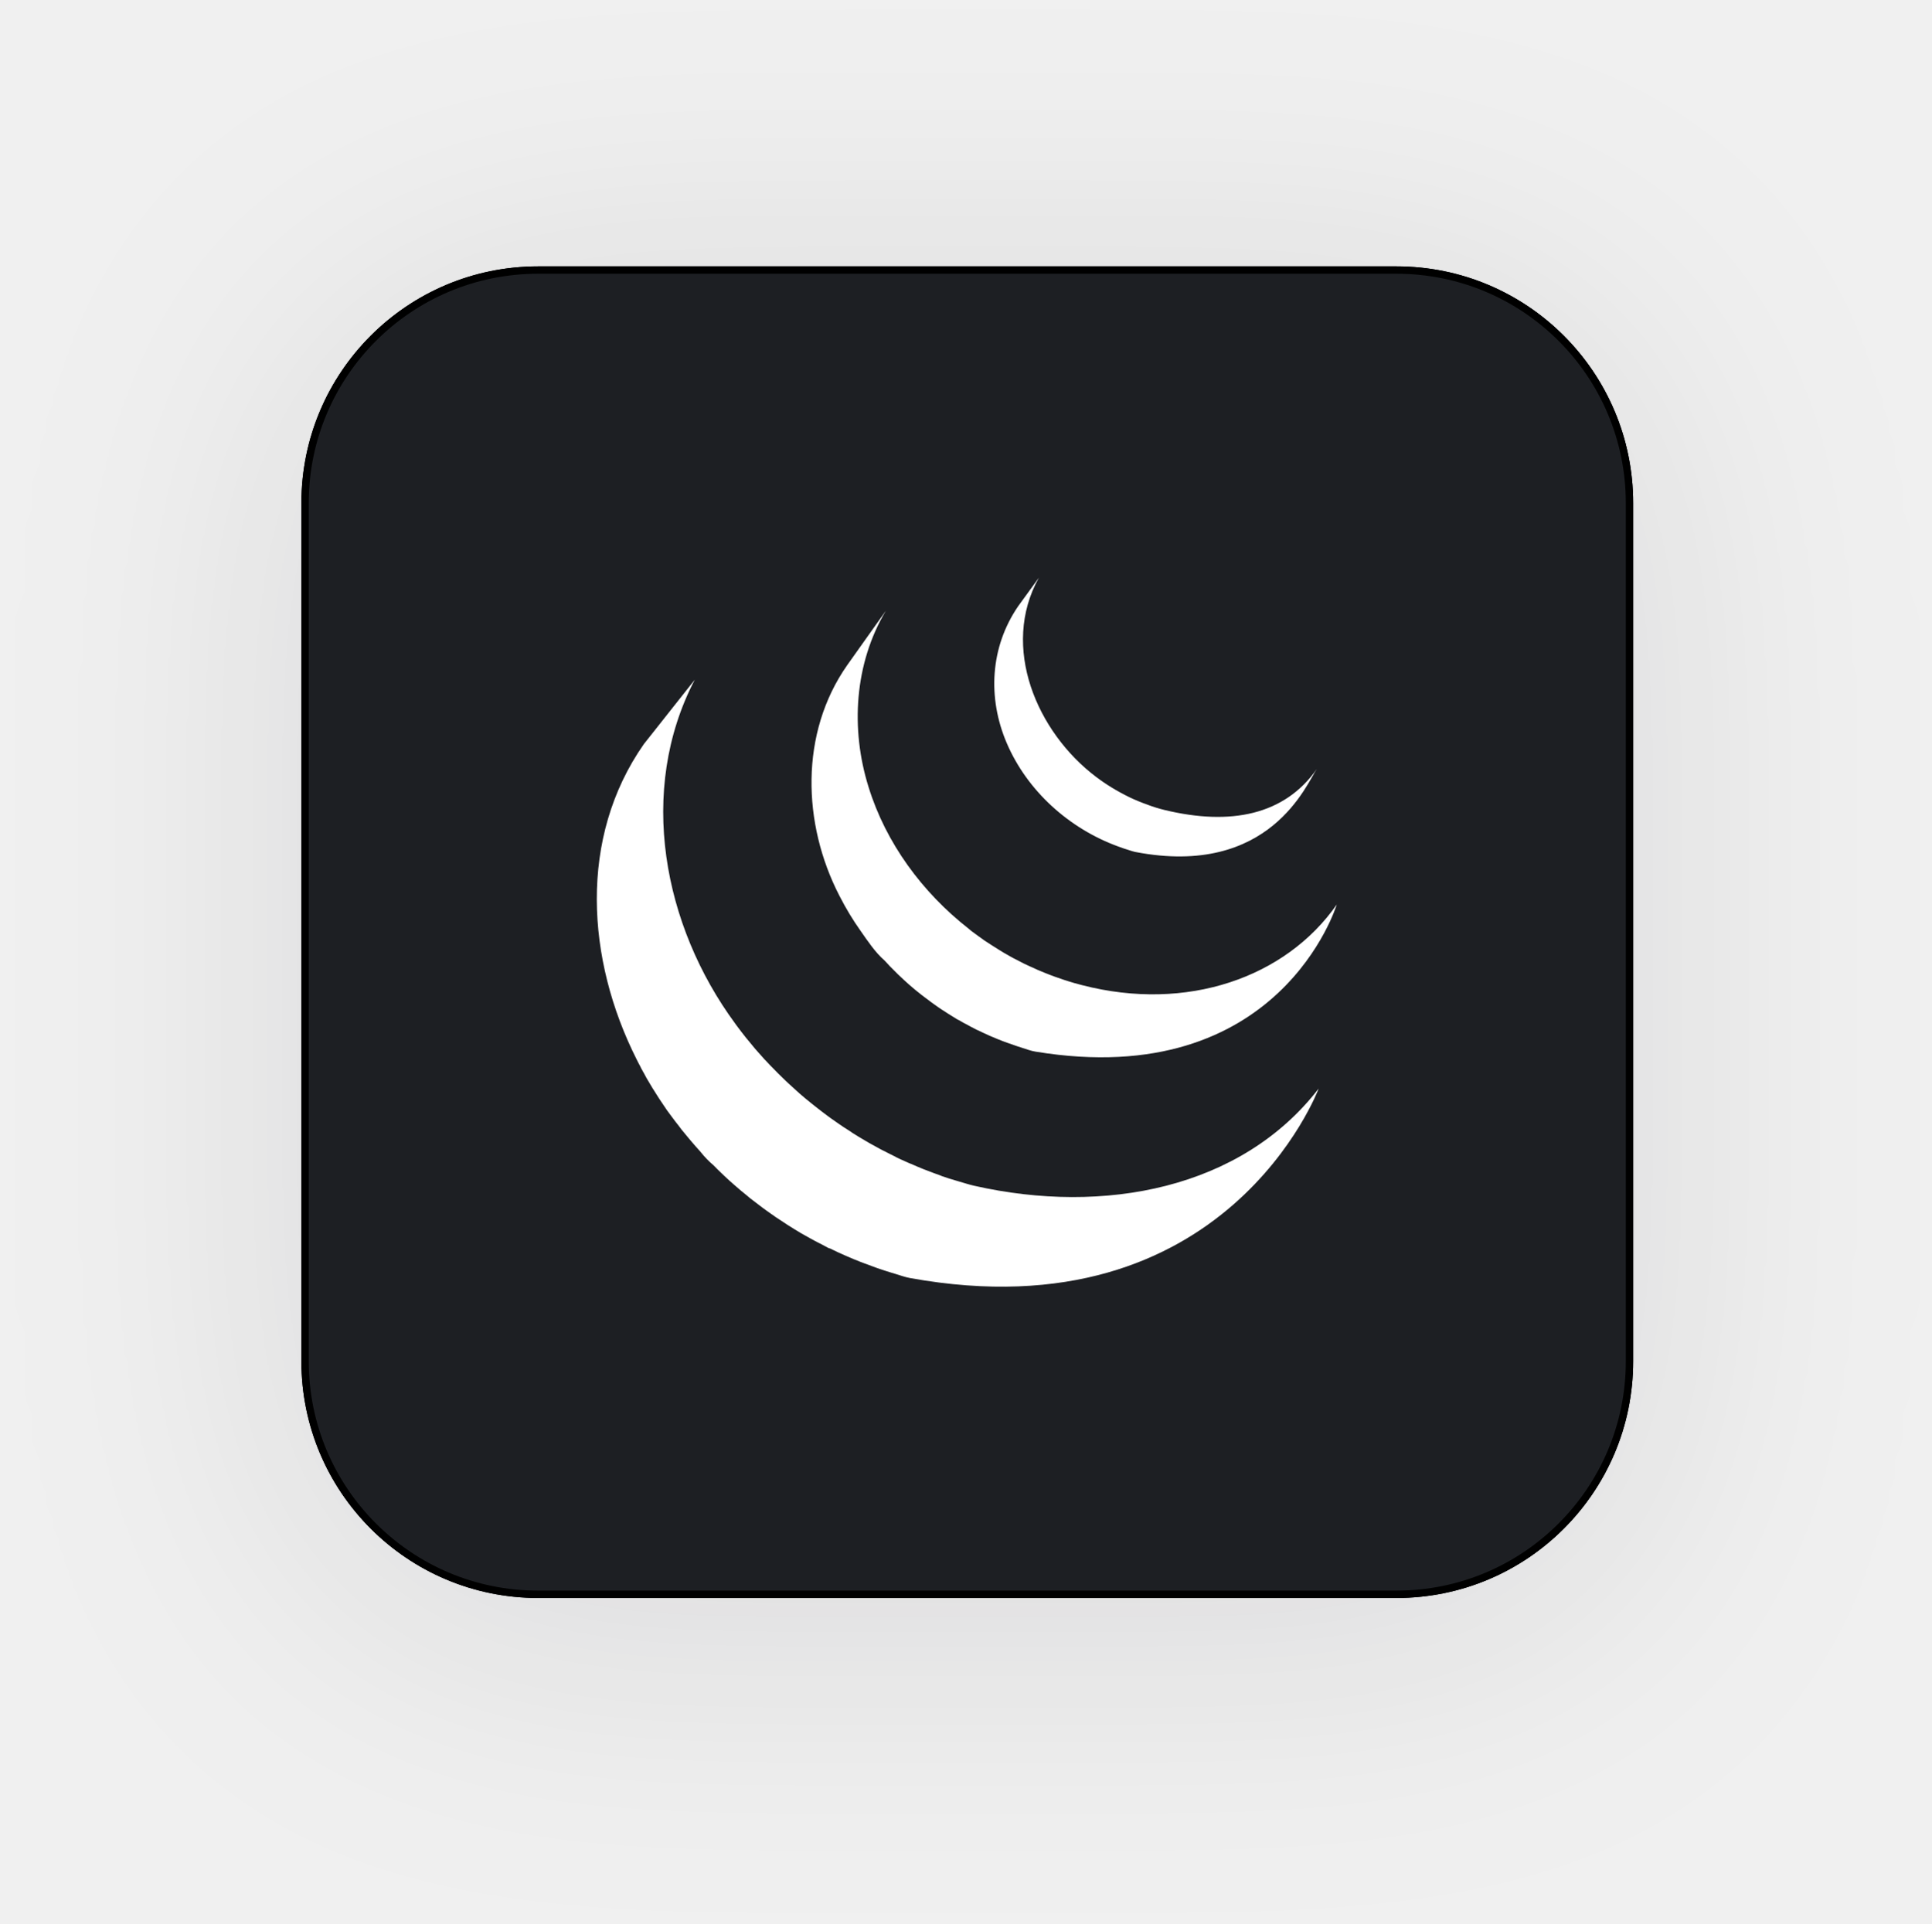
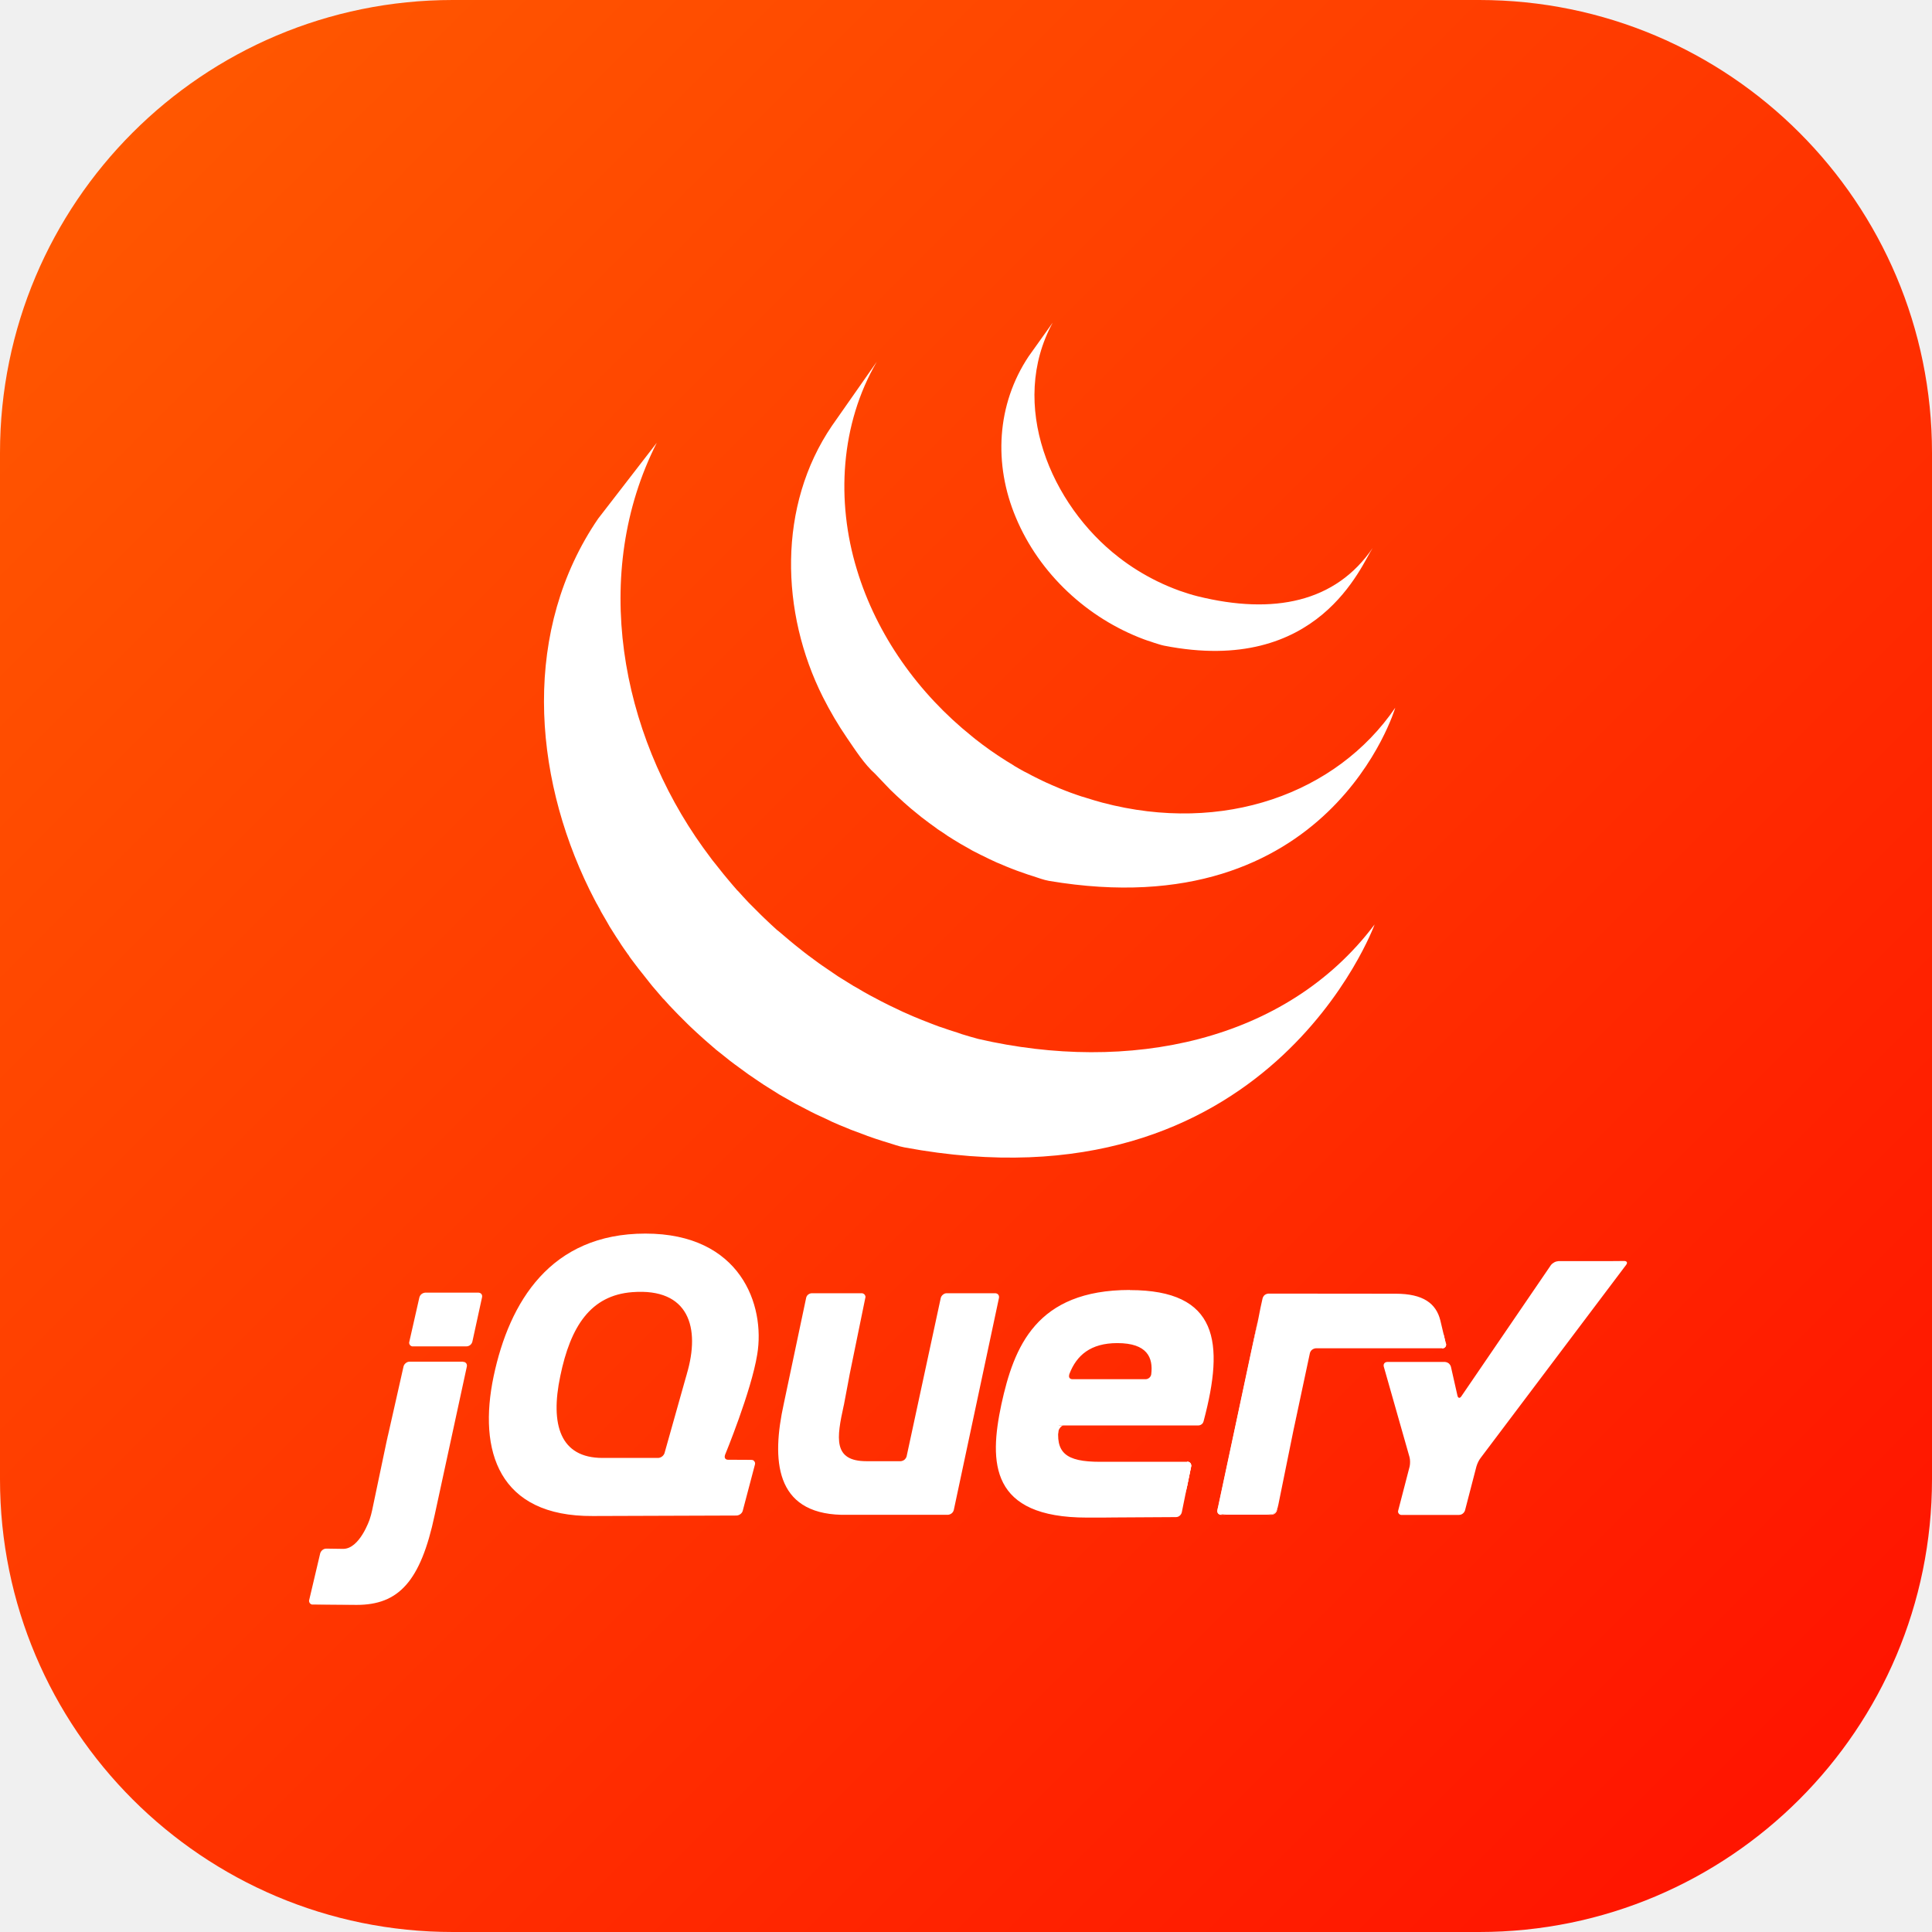
- <svg viewBox="0 0 261 260" fill="none" class="h-20 md:h-24 w-auto">
-   <g filter="url(#filter0_d_301_8874)">
-     <rect x="40.724" y="36" width="180" height="180" rx="32" fill="#1D1F23" />
-     <rect x="41.224" y="36.5" width="179" height="179" rx="31.5" stroke="black" />
+ <svg xmlns="http://www.w3.org/2000/svg" width="16" height="16" viewBox="0 0 16 16" fill="none">
+   <g clip-path="url(#clip0_1387_593)">
+     <path d="M12.25 0H3.75C1.679 0 0 1.679 0 3.75V12.25C0 14.321 1.679 16 3.75 16H12.25C14.321 16 16 14.321 16 12.25V3.75C16 1.679 14.321 0 12.25 0Z" fill="url(#paint0_linear_1387_593)" />
+     <path d="M4.953 4.296C4.329 5.21 4.406 6.398 4.882 7.368L4.917 7.437L4.94 7.481C4.945 7.489 4.95 7.497 4.954 7.506C4.963 7.521 4.971 7.536 4.978 7.551L5.024 7.63L5.049 7.674L5.102 7.758L5.126 7.794C5.149 7.832 5.176 7.869 5.202 7.906L5.205 7.909C5.209 7.915 5.213 7.921 5.216 7.927C5.239 7.959 5.264 7.99 5.287 8.021L5.314 8.055L5.378 8.136L5.402 8.166C5.432 8.201 5.462 8.236 5.492 8.271L5.494 8.272C5.495 8.274 5.497 8.275 5.498 8.276C5.527 8.31 5.558 8.342 5.589 8.374L5.618 8.404L5.691 8.477L5.721 8.506C5.754 8.537 5.787 8.568 5.821 8.598L5.84 8.615L5.93 8.693L5.968 8.723L6.043 8.783L6.084 8.814L6.199 8.898C6.202 8.9 6.205 8.902 6.208 8.904C6.235 8.923 6.263 8.942 6.29 8.96L6.326 8.984L6.455 9.065L6.49 9.085L6.587 9.14C6.605 9.15 6.623 9.159 6.641 9.168L6.71 9.204L6.726 9.212L6.754 9.226L6.864 9.277L6.888 9.289C6.93 9.308 6.973 9.326 7.016 9.343L7.047 9.356L7.168 9.401L7.183 9.407C7.227 9.423 7.272 9.438 7.317 9.452L7.35 9.462C7.397 9.476 7.441 9.493 7.489 9.502C10.507 10.064 11.384 7.656 11.384 7.656C10.648 8.633 9.341 8.89 8.102 8.604C8.056 8.592 8.01 8.578 7.964 8.564L7.93 8.552C7.885 8.538 7.841 8.524 7.797 8.508L7.778 8.502C7.739 8.487 7.7 8.473 7.661 8.457L7.628 8.444C7.585 8.427 7.543 8.409 7.501 8.39L7.476 8.379L7.369 8.328L7.339 8.313C7.311 8.299 7.283 8.285 7.256 8.27L7.201 8.241C7.167 8.222 7.134 8.204 7.102 8.184L7.068 8.165C7.025 8.139 6.982 8.112 6.939 8.085C6.928 8.077 6.916 8.069 6.904 8.061L6.813 7.999L6.783 7.978L6.696 7.914L6.658 7.885L6.579 7.822L6.545 7.794L6.447 7.711C6.443 7.708 6.439 7.705 6.435 7.702C6.401 7.671 6.366 7.639 6.333 7.607L6.304 7.579L6.23 7.505L6.201 7.476C6.171 7.444 6.14 7.411 6.111 7.378C6.109 7.377 6.108 7.375 6.106 7.374C6.075 7.339 6.045 7.303 6.015 7.267L5.991 7.238L5.925 7.155L5.9 7.124L5.824 7.021C5.137 6.066 4.891 4.749 5.439 3.667L4.953 4.296ZM6.89 3.526C6.439 4.188 6.463 5.073 6.815 5.773C6.874 5.89 6.941 6.004 7.015 6.112C7.083 6.211 7.158 6.329 7.247 6.408C7.28 6.443 7.314 6.479 7.349 6.515C7.357 6.524 7.366 6.532 7.375 6.542C7.409 6.575 7.444 6.608 7.479 6.639L7.483 6.643C7.523 6.679 7.563 6.713 7.605 6.746L7.632 6.768C7.674 6.8 7.716 6.832 7.759 6.862C7.76 6.863 7.761 6.864 7.762 6.865C7.781 6.878 7.801 6.891 7.82 6.903C7.829 6.909 7.838 6.916 7.847 6.922C7.878 6.942 7.909 6.961 7.941 6.98L7.954 6.988L8.037 7.035C8.046 7.041 8.056 7.046 8.066 7.051L8.125 7.081C8.128 7.083 8.131 7.084 8.134 7.085C8.174 7.106 8.214 7.124 8.255 7.143C8.264 7.147 8.273 7.15 8.282 7.154C8.314 7.168 8.347 7.182 8.381 7.195L8.423 7.211C8.453 7.222 8.484 7.233 8.514 7.243L8.555 7.256C8.599 7.27 8.642 7.287 8.687 7.295C11.017 7.688 11.555 5.861 11.555 5.861C11.07 6.572 10.131 6.912 9.129 6.647C9.085 6.635 9.041 6.622 8.997 6.608C8.984 6.604 8.971 6.599 8.957 6.596C8.926 6.586 8.896 6.575 8.865 6.564L8.823 6.548C8.79 6.536 8.757 6.521 8.724 6.507C8.715 6.503 8.706 6.5 8.697 6.495C8.656 6.478 8.616 6.458 8.576 6.438C8.555 6.428 8.535 6.417 8.515 6.406L8.479 6.388C8.453 6.374 8.428 6.359 8.402 6.344L8.384 6.332C8.352 6.313 8.321 6.294 8.291 6.274C8.281 6.267 8.272 6.262 8.262 6.255L8.202 6.214C8.159 6.184 8.117 6.152 8.076 6.12L8.048 6.097C7.609 5.745 7.261 5.263 7.096 4.716C6.923 4.149 6.96 3.513 7.261 2.996L6.89 3.526ZM8.519 2.951C8.253 3.35 8.227 3.845 8.413 4.286C8.608 4.753 9.007 5.12 9.472 5.294C9.491 5.301 9.511 5.308 9.531 5.314L9.557 5.323C9.584 5.331 9.611 5.341 9.64 5.347C10.926 5.6 11.275 4.675 11.368 4.538C11.062 4.987 10.549 5.094 9.918 4.938C9.869 4.926 9.814 4.908 9.765 4.891C9.703 4.868 9.643 4.843 9.584 4.814C9.472 4.759 9.365 4.693 9.266 4.616C8.701 4.18 8.35 3.349 8.718 2.672M5.678 11.418L5.59 11.727L5.678 11.418V11.418ZM8.239 10.71H7.84C7.829 10.71 7.818 10.714 7.809 10.722C7.8 10.729 7.794 10.738 7.791 10.749L7.508 12.062C7.505 12.072 7.498 12.082 7.49 12.089C7.481 12.096 7.47 12.1 7.459 12.101H7.176C6.896 12.101 6.929 11.907 6.987 11.642L6.989 11.634L7.023 11.454L7.037 11.379L7.166 10.749C7.168 10.745 7.168 10.739 7.167 10.735C7.166 10.73 7.163 10.725 7.16 10.721C7.157 10.718 7.153 10.714 7.149 10.713C7.144 10.71 7.139 10.71 7.134 10.71H6.724C6.713 10.71 6.702 10.714 6.693 10.721C6.684 10.728 6.678 10.738 6.676 10.749L6.491 11.625C6.389 12.089 6.416 12.531 6.968 12.545L6.984 12.545H7.85C7.862 12.544 7.872 12.54 7.881 12.533C7.89 12.526 7.896 12.516 7.899 12.505L8.273 10.749C8.277 10.727 8.263 10.71 8.241 10.71L8.239 10.71ZM9.833 12.105C9.855 12.105 9.868 12.123 9.865 12.145L9.826 12.335L9.833 12.105Z" fill="white" />
+     <path d="M8.764 11.861C8.764 11.841 8.787 11.805 8.809 11.805L8.759 11.804C8.736 12.03 8.764 11.861 8.764 11.861ZM9.832 12.105C9.854 12.105 9.868 12.123 9.864 12.145L9.819 12.365L9.832 12.105ZM9.089 12.568H9.071H9.092H9.089ZM3.218 11.866L3.28 11.591L3.209 11.905L3.201 11.945L3.218 11.866L3.218 11.866ZM3.961 10.705H3.522C3.511 10.706 3.5 10.71 3.491 10.717C3.482 10.724 3.476 10.734 3.473 10.745L3.39 11.111C3.388 11.116 3.388 11.121 3.389 11.126C3.39 11.13 3.392 11.135 3.395 11.139C3.398 11.143 3.402 11.146 3.407 11.148C3.411 11.15 3.416 11.151 3.421 11.15H3.863C3.874 11.15 3.885 11.146 3.894 11.139C3.903 11.132 3.909 11.122 3.912 11.111L3.992 10.744C3.997 10.722 3.983 10.705 3.96 10.705L3.961 10.705ZM2.591 13.288L2.953 13.291C2.846 13.291 2.67 13.289 2.591 13.288L2.591 13.288Z" fill="white" />
+     <path d="M3.833 11.277H3.391C3.38 11.277 3.369 11.281 3.36 11.289C3.351 11.296 3.345 11.305 3.342 11.316L3.218 11.866L3.2 11.945L3.082 12.507C3.077 12.533 3.069 12.559 3.061 12.584C3.061 12.584 2.978 12.83 2.84 12.827L2.702 12.825C2.691 12.825 2.68 12.829 2.671 12.836C2.662 12.843 2.656 12.852 2.652 12.863L2.561 13.249C2.559 13.253 2.559 13.258 2.56 13.263C2.561 13.268 2.563 13.273 2.566 13.277C2.569 13.28 2.573 13.284 2.577 13.286C2.582 13.288 2.587 13.289 2.592 13.288L2.954 13.291C3.3 13.291 3.483 13.099 3.6 12.546L3.866 11.318C3.871 11.296 3.857 11.278 3.834 11.278L3.833 11.277ZM10.114 12.545C10.091 12.545 10.078 12.528 10.082 12.506L10.414 10.948L10.114 12.545Z" fill="white" />
+     <path d="M10.087 12.525C10.084 12.515 10.086 12.488 10.091 12.466L10.248 11.727L10.082 12.506C10.077 12.527 10.092 12.545 10.114 12.545H10.154C10.132 12.545 10.089 12.536 10.087 12.525ZM10.55 12.536C10.538 12.541 10.51 12.545 10.488 12.545H10.528C10.539 12.545 10.55 12.541 10.559 12.534C10.568 12.526 10.574 12.517 10.576 12.506L10.585 12.466C10.58 12.488 10.561 12.531 10.549 12.536H10.55ZM11.956 11.052L11.974 11.128C11.979 11.15 11.965 11.167 11.943 11.167M10.703 11.88L10.719 11.801L10.783 11.504L10.711 11.841L10.703 11.88V11.88ZM10.42 10.922L10.406 10.987L10.248 11.727L10.415 10.948L10.42 10.922V10.922Z" fill="white" />
+     <path d="M11.974 11.128L11.956 11.052L11.928 10.934C11.893 10.795 11.787 10.714 11.558 10.714L10.504 10.713C10.493 10.714 10.482 10.718 10.473 10.725C10.465 10.732 10.459 10.742 10.456 10.753L10.439 10.83L10.416 10.947L10.092 12.465C10.087 12.487 10.085 12.512 10.088 12.524C10.091 12.536 10.133 12.544 10.155 12.544H10.489C10.511 12.544 10.539 12.54 10.551 12.535C10.563 12.53 10.581 12.488 10.586 12.465L10.713 11.839L10.848 11.206C10.851 11.195 10.857 11.185 10.866 11.178C10.875 11.171 10.886 11.167 10.897 11.166L11.945 11.166C11.967 11.166 11.981 11.148 11.976 11.126L11.974 11.128ZM13.323 10.444L13.243 10.444H12.907C12.895 10.445 12.883 10.448 12.872 10.454C12.861 10.46 12.852 10.467 12.844 10.477L12.102 11.564C12.09 11.582 12.075 11.58 12.07 11.558L12.016 11.319C12.013 11.308 12.006 11.298 11.998 11.291C11.989 11.284 11.978 11.28 11.966 11.279H11.49C11.467 11.279 11.454 11.297 11.46 11.318L11.673 12.067C11.679 12.088 11.679 12.123 11.674 12.145L11.58 12.507C11.578 12.512 11.578 12.517 11.578 12.522C11.579 12.526 11.581 12.531 11.584 12.535C11.587 12.539 11.591 12.542 11.596 12.544C11.6 12.546 11.605 12.547 11.61 12.546H12.082C12.094 12.546 12.105 12.542 12.114 12.535C12.123 12.528 12.13 12.518 12.133 12.507L12.227 12.145C12.235 12.119 12.246 12.095 12.262 12.074L13.467 10.475C13.481 10.457 13.473 10.443 13.451 10.443L13.325 10.444L13.323 10.444ZM9.534 11.381C9.531 11.405 9.509 11.422 9.487 11.422H8.882C8.861 11.422 8.85 11.408 8.854 11.391L8.854 11.387L8.857 11.377C8.916 11.224 9.032 11.123 9.253 11.123C9.502 11.123 9.551 11.244 9.534 11.381H9.534ZM9.357 10.683C8.58 10.683 8.397 11.154 8.293 11.63C8.19 12.114 8.199 12.568 9.002 12.568H9.13L9.228 12.567L9.739 12.564C9.75 12.564 9.761 12.56 9.769 12.553C9.778 12.546 9.784 12.536 9.787 12.525L9.864 12.145C9.869 12.124 9.854 12.106 9.832 12.106H9.11C8.823 12.106 8.738 12.03 8.769 11.805H9.923C9.932 11.805 9.942 11.802 9.949 11.797C9.957 11.792 9.963 11.784 9.966 11.775C9.967 11.772 9.968 11.769 9.969 11.765C10.14 11.119 10.091 10.684 9.357 10.684L9.357 10.683ZM5.688 11.379L5.677 11.417L5.59 11.726L5.503 12.035C5.499 12.046 5.492 12.055 5.483 12.062C5.474 12.069 5.463 12.073 5.452 12.074H4.99C4.64 12.074 4.555 11.8 4.64 11.396C4.725 10.983 4.892 10.727 5.237 10.701C5.707 10.665 5.801 10.996 5.688 11.378V11.379ZM6.004 12.05C6.004 12.05 6.222 11.522 6.271 11.217C6.339 10.809 6.134 10.216 5.345 10.216C4.559 10.216 4.218 10.782 4.088 11.398C3.958 12.017 4.129 12.56 4.909 12.555L6.101 12.551C6.112 12.55 6.123 12.546 6.132 12.539C6.141 12.532 6.148 12.523 6.151 12.512L6.252 12.129C6.253 12.125 6.254 12.12 6.253 12.115C6.252 12.11 6.25 12.105 6.247 12.102C6.244 12.098 6.24 12.095 6.236 12.092C6.231 12.091 6.226 12.09 6.222 12.09L6.029 12.089C6.011 12.089 6 12.077 6.002 12.061C6.002 12.057 6.003 12.055 6.004 12.052V12.05Z" fill="white" />
+     <path d="M9.892 11.697C9.892 11.704 9.889 11.711 9.884 11.716C9.879 11.721 9.872 11.723 9.865 11.723C9.858 11.723 9.852 11.721 9.847 11.716C9.842 11.711 9.839 11.704 9.839 11.697C9.839 11.69 9.842 11.683 9.847 11.678C9.852 11.673 9.858 11.67 9.865 11.67C9.872 11.67 9.879 11.673 9.884 11.678C9.889 11.683 9.892 11.69 9.892 11.697Z" fill="white" />
  </g>
-   <path d="M86.514 144.108C86.61 144.325 86.718 144.525 86.835 144.725C86.889 144.842 86.964 144.963 87.031 145.071C87.139 145.288 87.256 145.496 87.368 145.704L88.022 146.804C88.143 147.009 88.26 147.209 88.397 147.409C88.627 147.8 88.897 148.184 89.135 148.575C89.243 148.738 89.343 148.9 89.464 149.063C89.922 149.775 90.339 150.367 90.785 150.942C91.102 151.371 91.418 151.792 91.76 152.213C91.873 152.371 91.998 152.529 92.114 152.688L93.035 153.804C93.148 153.934 93.26 154.084 93.381 154.217C93.789 154.709 94.223 155.184 94.656 155.667C94.656 155.675 94.668 155.684 94.677 155.696C95.214 156.371 95.793 156.971 96.427 157.504L96.443 157.521C96.777 157.863 97.11 158.2 97.464 158.534L97.885 158.938C98.348 159.371 98.81 159.8 99.298 160.217C99.306 160.217 99.31 160.225 99.319 160.229L99.556 160.438C99.981 160.809 100.41 161.175 100.848 161.517L101.368 161.954C101.723 162.238 102.089 162.504 102.452 162.784L103.019 163.217C103.406 163.509 103.819 163.792 104.214 164.075C104.36 164.18 104.506 164.284 104.656 164.38L104.777 164.475L105.948 165.242L106.448 165.575C107.06 165.967 107.669 166.334 108.277 166.7C108.452 166.788 108.627 166.884 108.789 166.984C109.239 167.242 109.706 167.505 110.16 167.742C110.41 167.884 110.669 168.005 110.927 168.134C111.239 168.309 111.564 168.48 111.898 168.655C111.989 168.684 112.064 168.713 112.139 168.755L112.156 168.738C112.294 168.8 112.423 168.867 112.556 168.934C113.056 169.184 113.577 169.421 114.119 169.655C114.219 169.696 114.327 169.738 114.435 169.796C115.035 170.059 115.635 170.309 116.256 170.55C116.398 170.592 116.548 170.663 116.694 170.717C117.256 170.93 117.835 171.146 118.41 171.35L118.619 171.425C119.256 171.642 119.885 171.85 120.535 172.046C120.685 172.088 120.84 172.142 120.998 172.184C121.66 172.384 122.302 172.621 122.973 172.746C165.778 180.509 178.215 147.138 178.215 147.138C167.765 160.679 149.219 164.25 131.656 160.275C131.006 160.125 130.356 159.917 129.698 159.725C128.769 159.462 127.847 159.172 126.935 158.854L127.331 158.975L127.073 158.875C126.506 158.684 125.96 158.471 125.406 158.259C125.271 158.201 125.133 158.148 124.994 158.1L124.948 158.088C124.335 157.842 123.74 157.592 123.148 157.329C123.019 157.288 122.91 157.229 122.781 157.179C122.08 156.874 121.386 156.555 120.698 156.221L121.273 156.475C121.123 156.409 120.975 156.337 120.831 156.259C120.44 156.075 120.048 155.867 119.665 155.671C119.373 155.533 119.085 155.385 118.802 155.229L118.885 155.271C118.415 155.021 117.944 154.75 117.469 154.496C117.327 154.396 117.164 154.313 117.002 154.221C116.296 153.811 115.599 153.386 114.91 152.946L115.173 153.104C114.996 152.995 114.824 152.88 114.656 152.759L114.681 152.775C114.233 152.5 113.794 152.211 113.364 151.909C113.223 151.817 113.094 151.717 112.948 151.617C112.499 151.31 112.057 150.994 111.623 150.667L111.723 150.738C111.548 150.596 111.36 150.463 111.173 150.325C110.806 150.038 110.435 149.763 110.069 149.463L109.577 149.071C109.053 148.654 108.539 148.225 108.035 147.784L108.031 147.779L106.585 146.467L106.169 146.075C105.827 145.729 105.477 145.4 105.127 145.059L104.723 144.642C104.291 144.215 103.87 143.777 103.46 143.329L103.435 143.3L103.364 143.242C102.923 142.757 102.488 142.267 102.06 141.771C101.948 141.642 101.843 141.504 101.727 141.367L100.781 140.221C100.355 139.685 99.938 139.142 99.531 138.592L99.364 138.358C89.623 125.125 86.097 106.862 93.893 91.879L87.01 100.583C78.156 113.246 79.252 129.713 86.022 143.158C86.177 143.488 86.347 143.796 86.514 144.108Z" fill="white" />
-   <path d="M116.335 125.867L116.289 125.8L116.252 125.75L116.335 125.867Z" fill="black" />
-   <path d="M120.994 131.333L121.369 131.708C121.844 132.167 122.331 132.612 122.827 133.058L122.89 133.112C123.39 133.554 123.952 134.017 124.531 134.467L124.619 134.533C124.76 134.629 124.881 134.742 125.019 134.837C125.602 135.287 126.19 135.717 126.802 136.146L126.865 136.183C127.123 136.371 127.398 136.542 127.69 136.725C127.806 136.8 127.94 136.9 128.065 136.975C128.506 137.258 128.94 137.521 129.385 137.792C129.456 137.821 129.519 137.858 129.585 137.887C129.96 138.117 130.369 138.337 130.76 138.537C130.898 138.621 131.031 138.683 131.173 138.762C131.452 138.9 131.727 139.046 131.994 139.187L132.127 139.246C132.69 139.521 133.265 139.779 133.827 140.033C133.969 140.087 134.09 140.133 134.21 140.192C134.673 140.392 135.144 140.583 135.606 140.758C135.815 140.829 136.01 140.912 136.206 140.975C136.631 141.133 137.077 141.279 137.498 141.425L138.081 141.612C138.69 141.8 139.306 142.046 139.952 142.146C173.007 147.588 180.657 122.266 180.657 122.266C173.769 132.129 160.44 136.829 146.236 133.158C145.527 132.979 144.823 132.778 144.127 132.554L144.365 132.621C144.165 132.567 143.99 132.504 143.798 132.446C143.365 132.296 142.919 132.15 142.498 131.996L141.898 131.771C141.431 131.583 140.956 131.408 140.502 131.208C140.361 131.146 140.231 131.104 140.123 131.042C139.54 130.779 138.952 130.521 138.381 130.246L137.523 129.8L137.027 129.55C136.644 129.35 136.29 129.141 135.923 128.929C135.829 128.885 135.739 128.835 135.652 128.779L135.665 128.783C135.223 128.508 134.765 128.241 134.34 127.962C134.198 127.883 134.069 127.787 133.935 127.704L133.069 127.141C132.469 126.725 131.881 126.279 131.285 125.846C131.152 125.725 131.023 125.625 130.894 125.516C124.648 120.629 119.723 113.95 117.385 106.387C114.923 98.525 115.464 89.708 119.719 82.553L114.489 89.92C108.069 99.091 108.431 111.35 113.431 121.05C114.344 122.841 115.269 124.354 116.289 125.796C117.239 127.154 118.289 128.746 119.556 129.837C120.006 130.35 120.489 130.837 120.994 131.333Z" fill="white" />
-   <path d="M137.598 81.945C133.81 87.474 133.448 94.341 136.056 100.437C138.827 106.912 144.49 111.995 151.09 114.404C151.361 114.508 151.623 114.595 151.902 114.695L152.269 114.808C152.652 114.929 153.04 115.071 153.436 115.158C171.69 118.662 176.632 105.833 177.961 103.945C173.615 110.154 166.327 111.645 157.386 109.483C156.608 109.293 155.843 109.057 155.094 108.775L155.232 108.82C154.3 108.498 153.387 108.122 152.498 107.695L152.657 107.766C150.948 106.933 149.481 106.033 148.119 105C140.127 98.958 135.185 87.454 140.402 78.083L137.598 81.945Z" fill="white" />
  <defs>
-     <filter id="filter0_d_301_8874" x="0.724" y="0" width="260" height="260" filterUnits="userSpaceOnUse" color-interpolation-filters="sRGB">
-       <feFlood flood-opacity="0" result="BackgroundImageFix" />
-       <feColorMatrix in="SourceAlpha" type="matrix" values="0 0 0 0 0 0 0 0 0 0 0 0 0 0 0 0 0 0 127 0" result="hardAlpha" />
-       <feOffset dy="4" />
-       <feGaussianBlur stdDeviation="20" />
-       <feComposite in2="hardAlpha" operator="out" />
-       <feColorMatrix type="matrix" values="0 0 0 0 0.037 0 0 0 0 0.035 0 0 0 0 0.048 0 0 0 0.1 0" />
-       <feBlend mode="normal" in2="BackgroundImageFix" result="effect1_dropShadow_301_8874" />
-       <feBlend mode="normal" in="SourceGraphic" in2="effect1_dropShadow_301_8874" result="shape" />
-     </filter>
+     <linearGradient id="paint0_linear_1387_593" x1="0" y1="0" x2="16" y2="16" gradientUnits="userSpaceOnUse">
+       <stop stop-color="#FF5C00" />
+       <stop offset="1" stop-color="#FF0F00" />
+     </linearGradient>
+     <clipPath id="clip0_1387_593">
+       <rect width="16" height="16" fill="white" />
+     </clipPath>
  </defs>
</svg>
